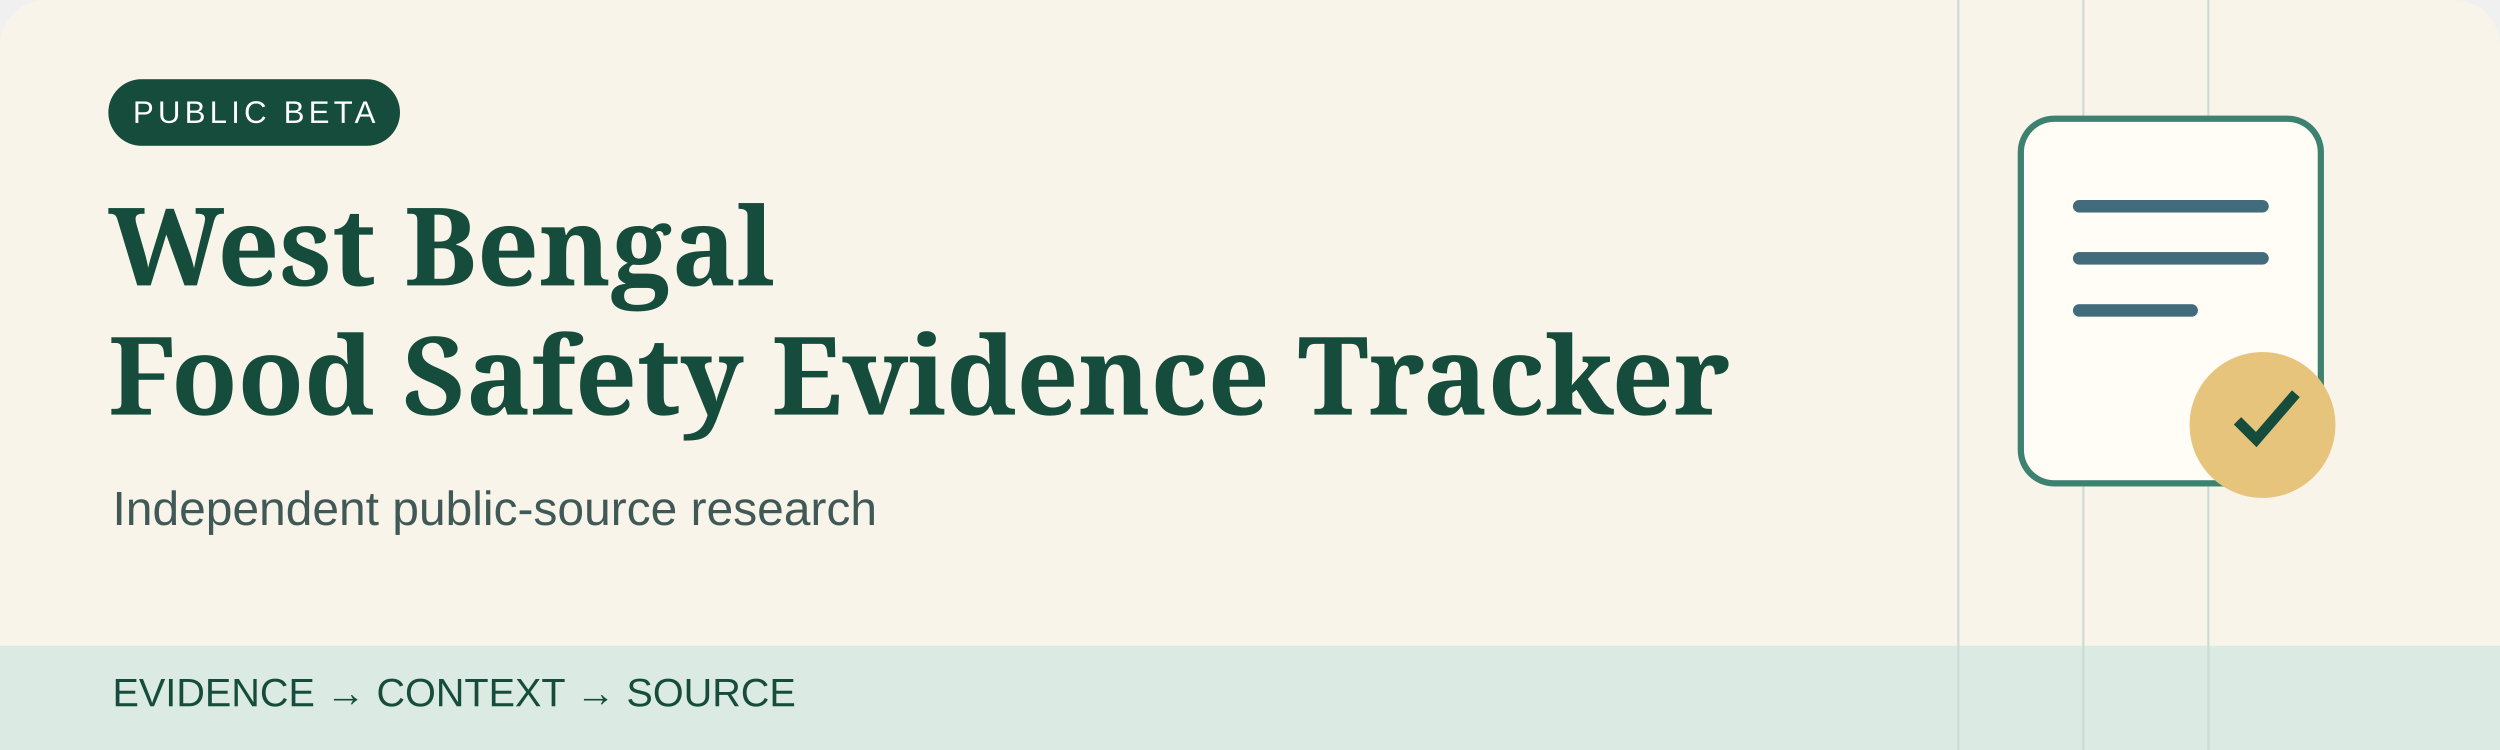
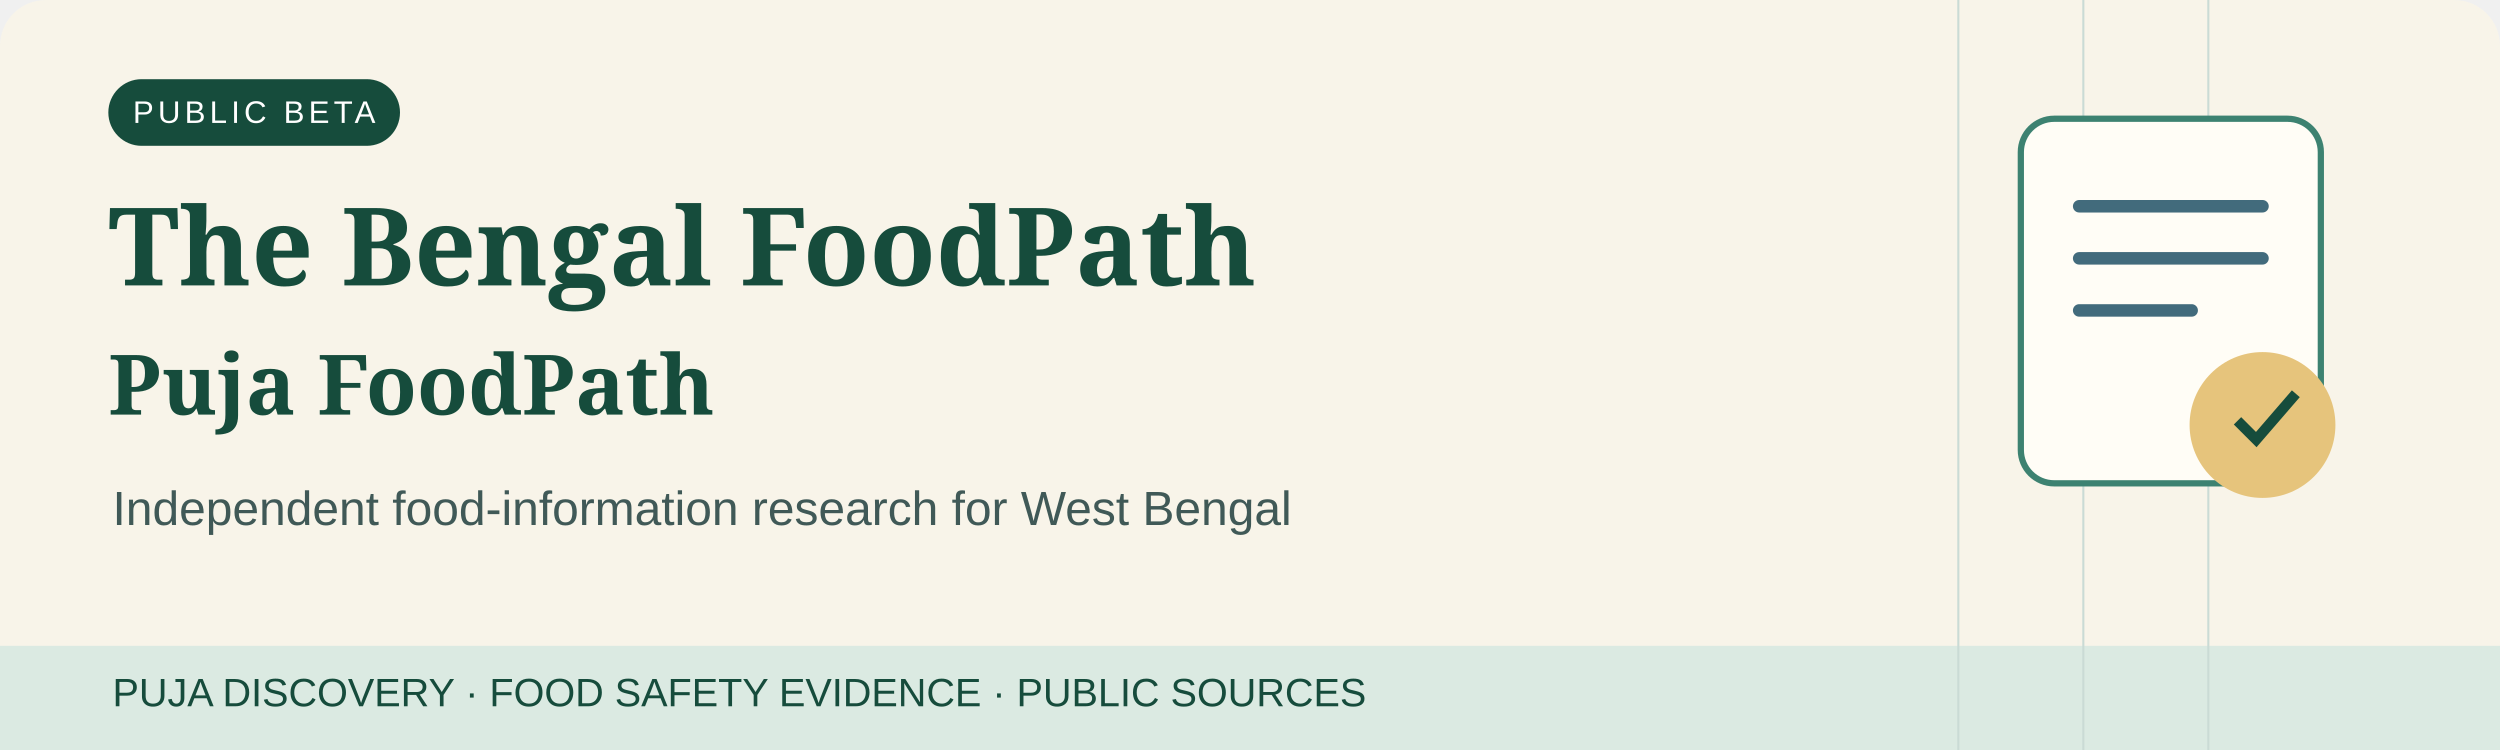
<svg xmlns="http://www.w3.org/2000/svg" width="1200" height="360" viewBox="0 0 1200 360" role="img" aria-labelledby="title desc">
  <rect width="1200" height="360" rx="22" fill="#f8f4e9" />
  <path d="M0 310H1200V360H0Z" fill="#dbeae2" />
  <path d="M940 0V360M1000 0V360M1060 0V360" stroke="#cadbd5" stroke-width="1" />
  <rect x="52" y="38" width="140" height="32" rx="16" fill="#164c3c" />
  <text x="122" y="59" text-anchor="middle" fill="#fff" font-family="Arial,sans-serif" font-size="15" letter-spacing="2">PUBLIC BETA</text>
  <g fill="#164c3c" font-family="Georgia,serif" font-weight="bold">
-     <text x="52" y="137" font-size="52">West Bengal</text>
-     <text x="52" y="199" font-size="52">Food Safety Evidence Tracker</text>
+     <text x="52" y="137" font-size="52">The Bengal FoodPath</text>
+     <text x="52" y="199" font-size="40">Puja FoodPath</text>
  </g>
-   <text x="54" y="252" fill="#405957" font-family="Arial,sans-serif" font-size="23">Independent public-source research</text>
-   <text x="54" y="339" fill="#164c3c" font-family="Arial,sans-serif" font-size="19">EVIDENCE  →  CONTEXT  →  SOURCE</text>
+   <text x="54" y="252" fill="#405957" font-family="Arial,sans-serif" font-size="23">Independent food-information research for West Bengal</text>
+   <text x="54" y="339" fill="#164c3c" font-family="Arial,sans-serif" font-size="19">PUJA DISCOVERY  ·  FOOD SAFETY EVIDENCE  ·  PUBLIC SOURCES</text>
  <g transform="translate(970 57)">
    <rect width="144" height="175" rx="16" fill="#fffdf6" stroke="#3d8271" stroke-width="3" />
    <path d="M28 42H116M28 67H116M28 92H82" stroke="#426b7c" stroke-width="6" stroke-linecap="round" />
    <circle cx="116" cy="147" r="35" fill="#e6c47c" />
    <path d="M104 145l9 9 19-22" fill="none" stroke="#164c3c" stroke-width="5" />
  </g>
</svg>
